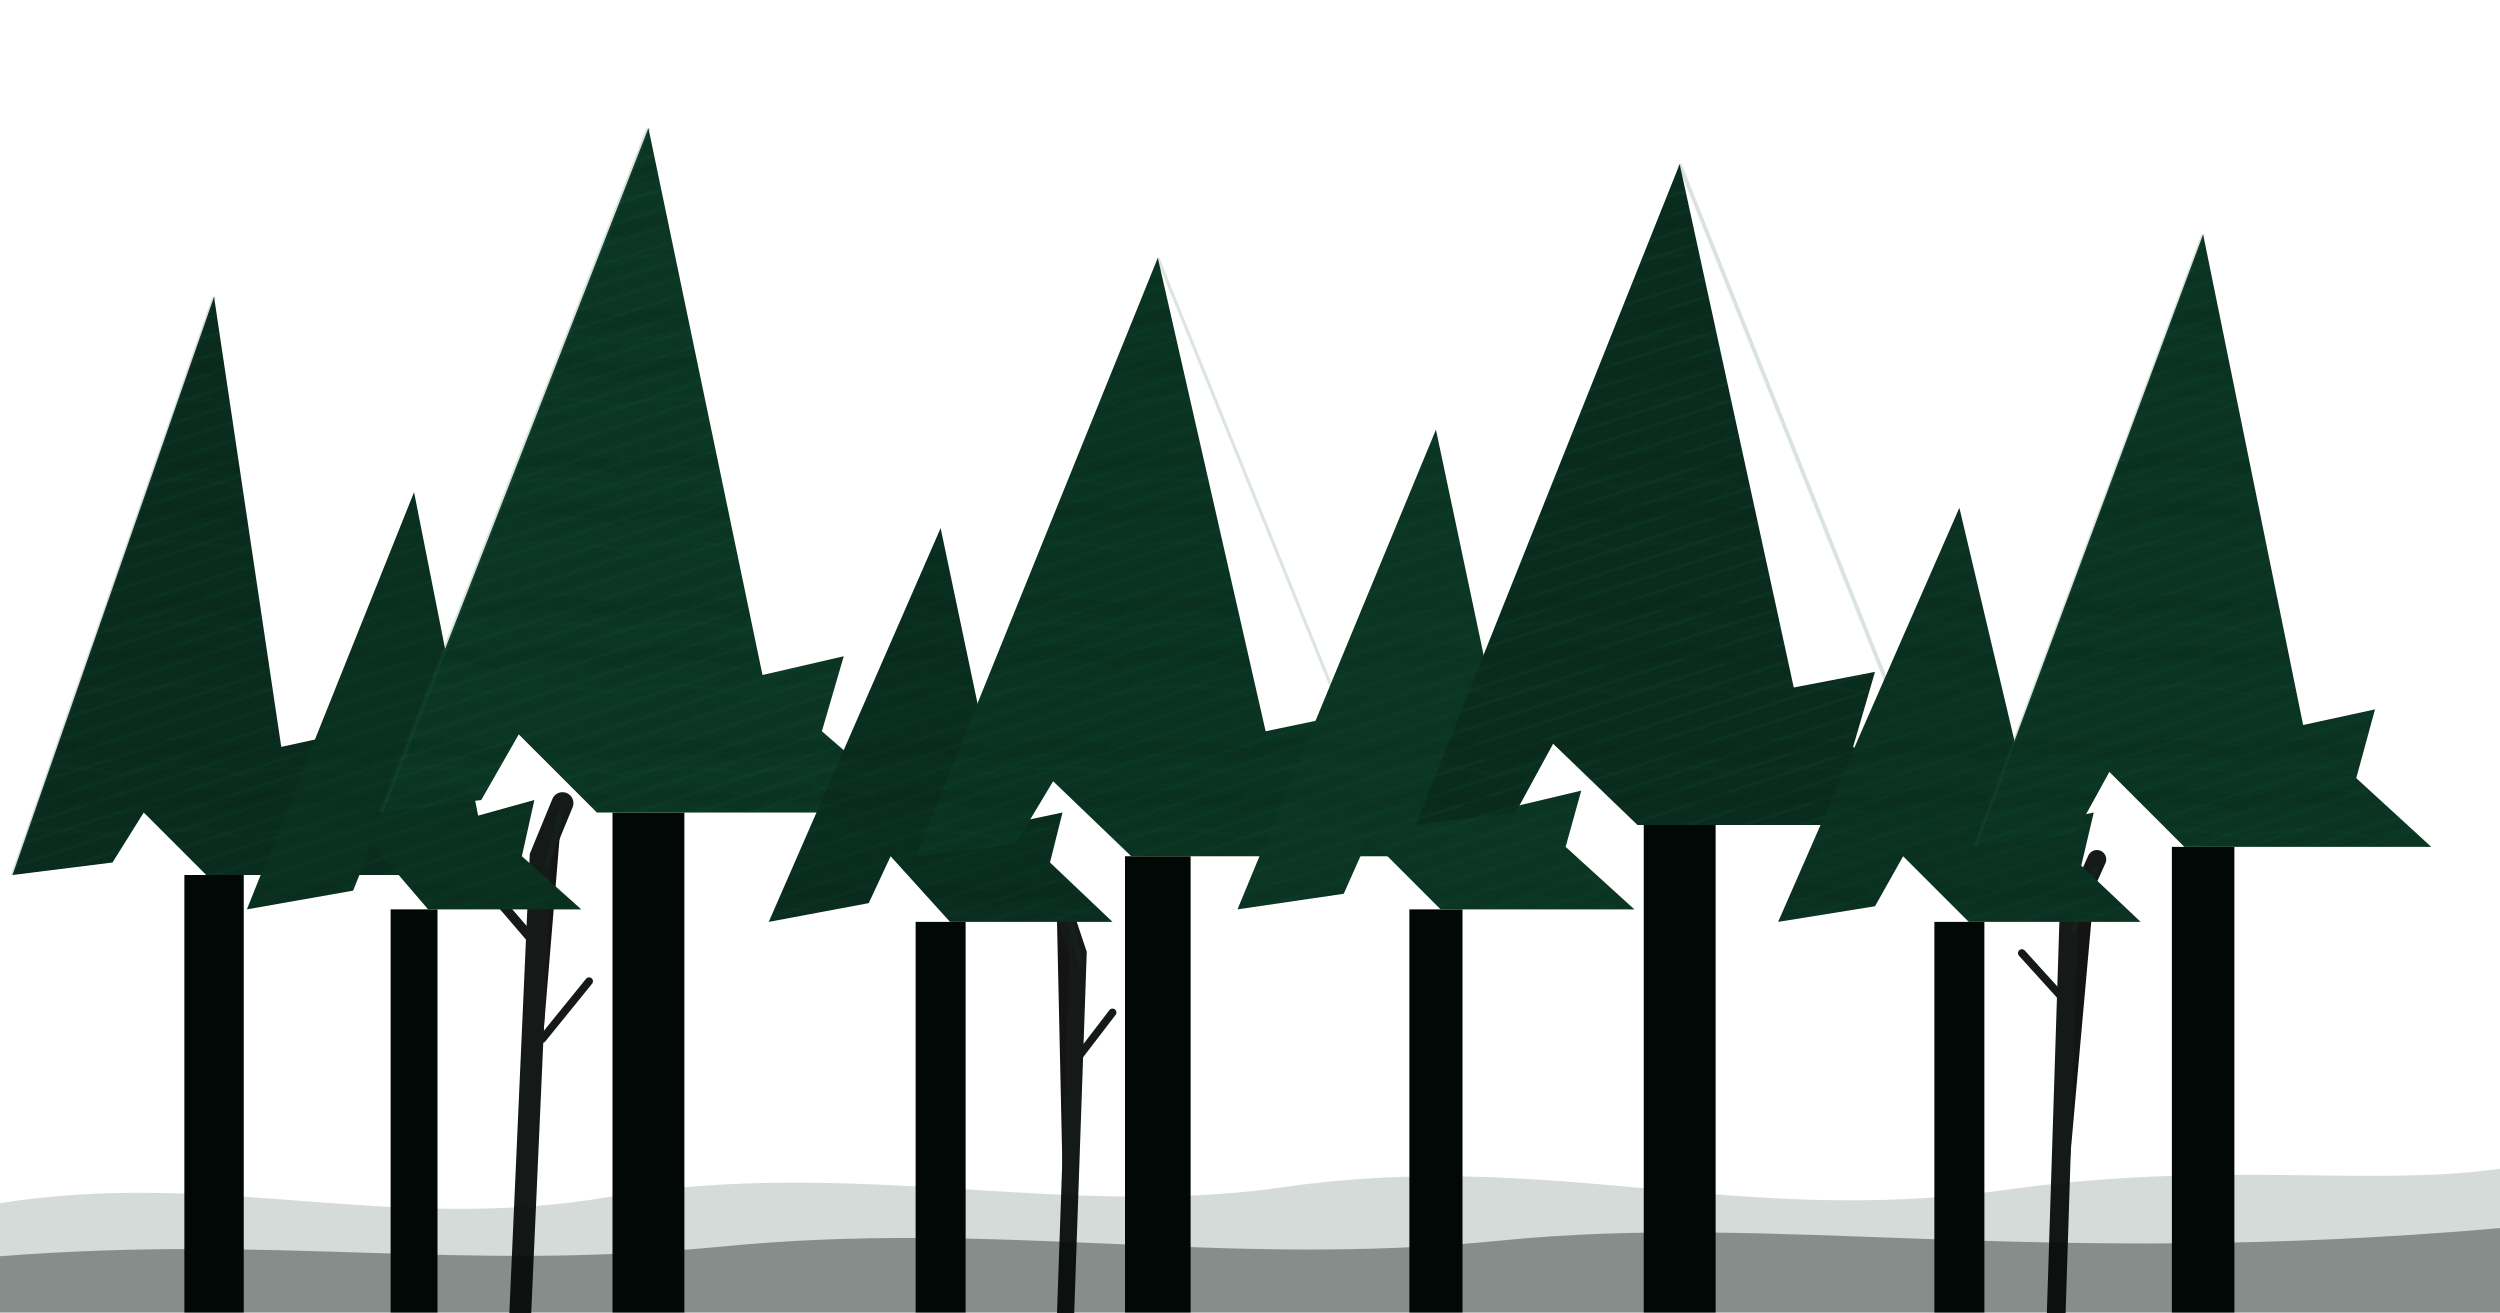
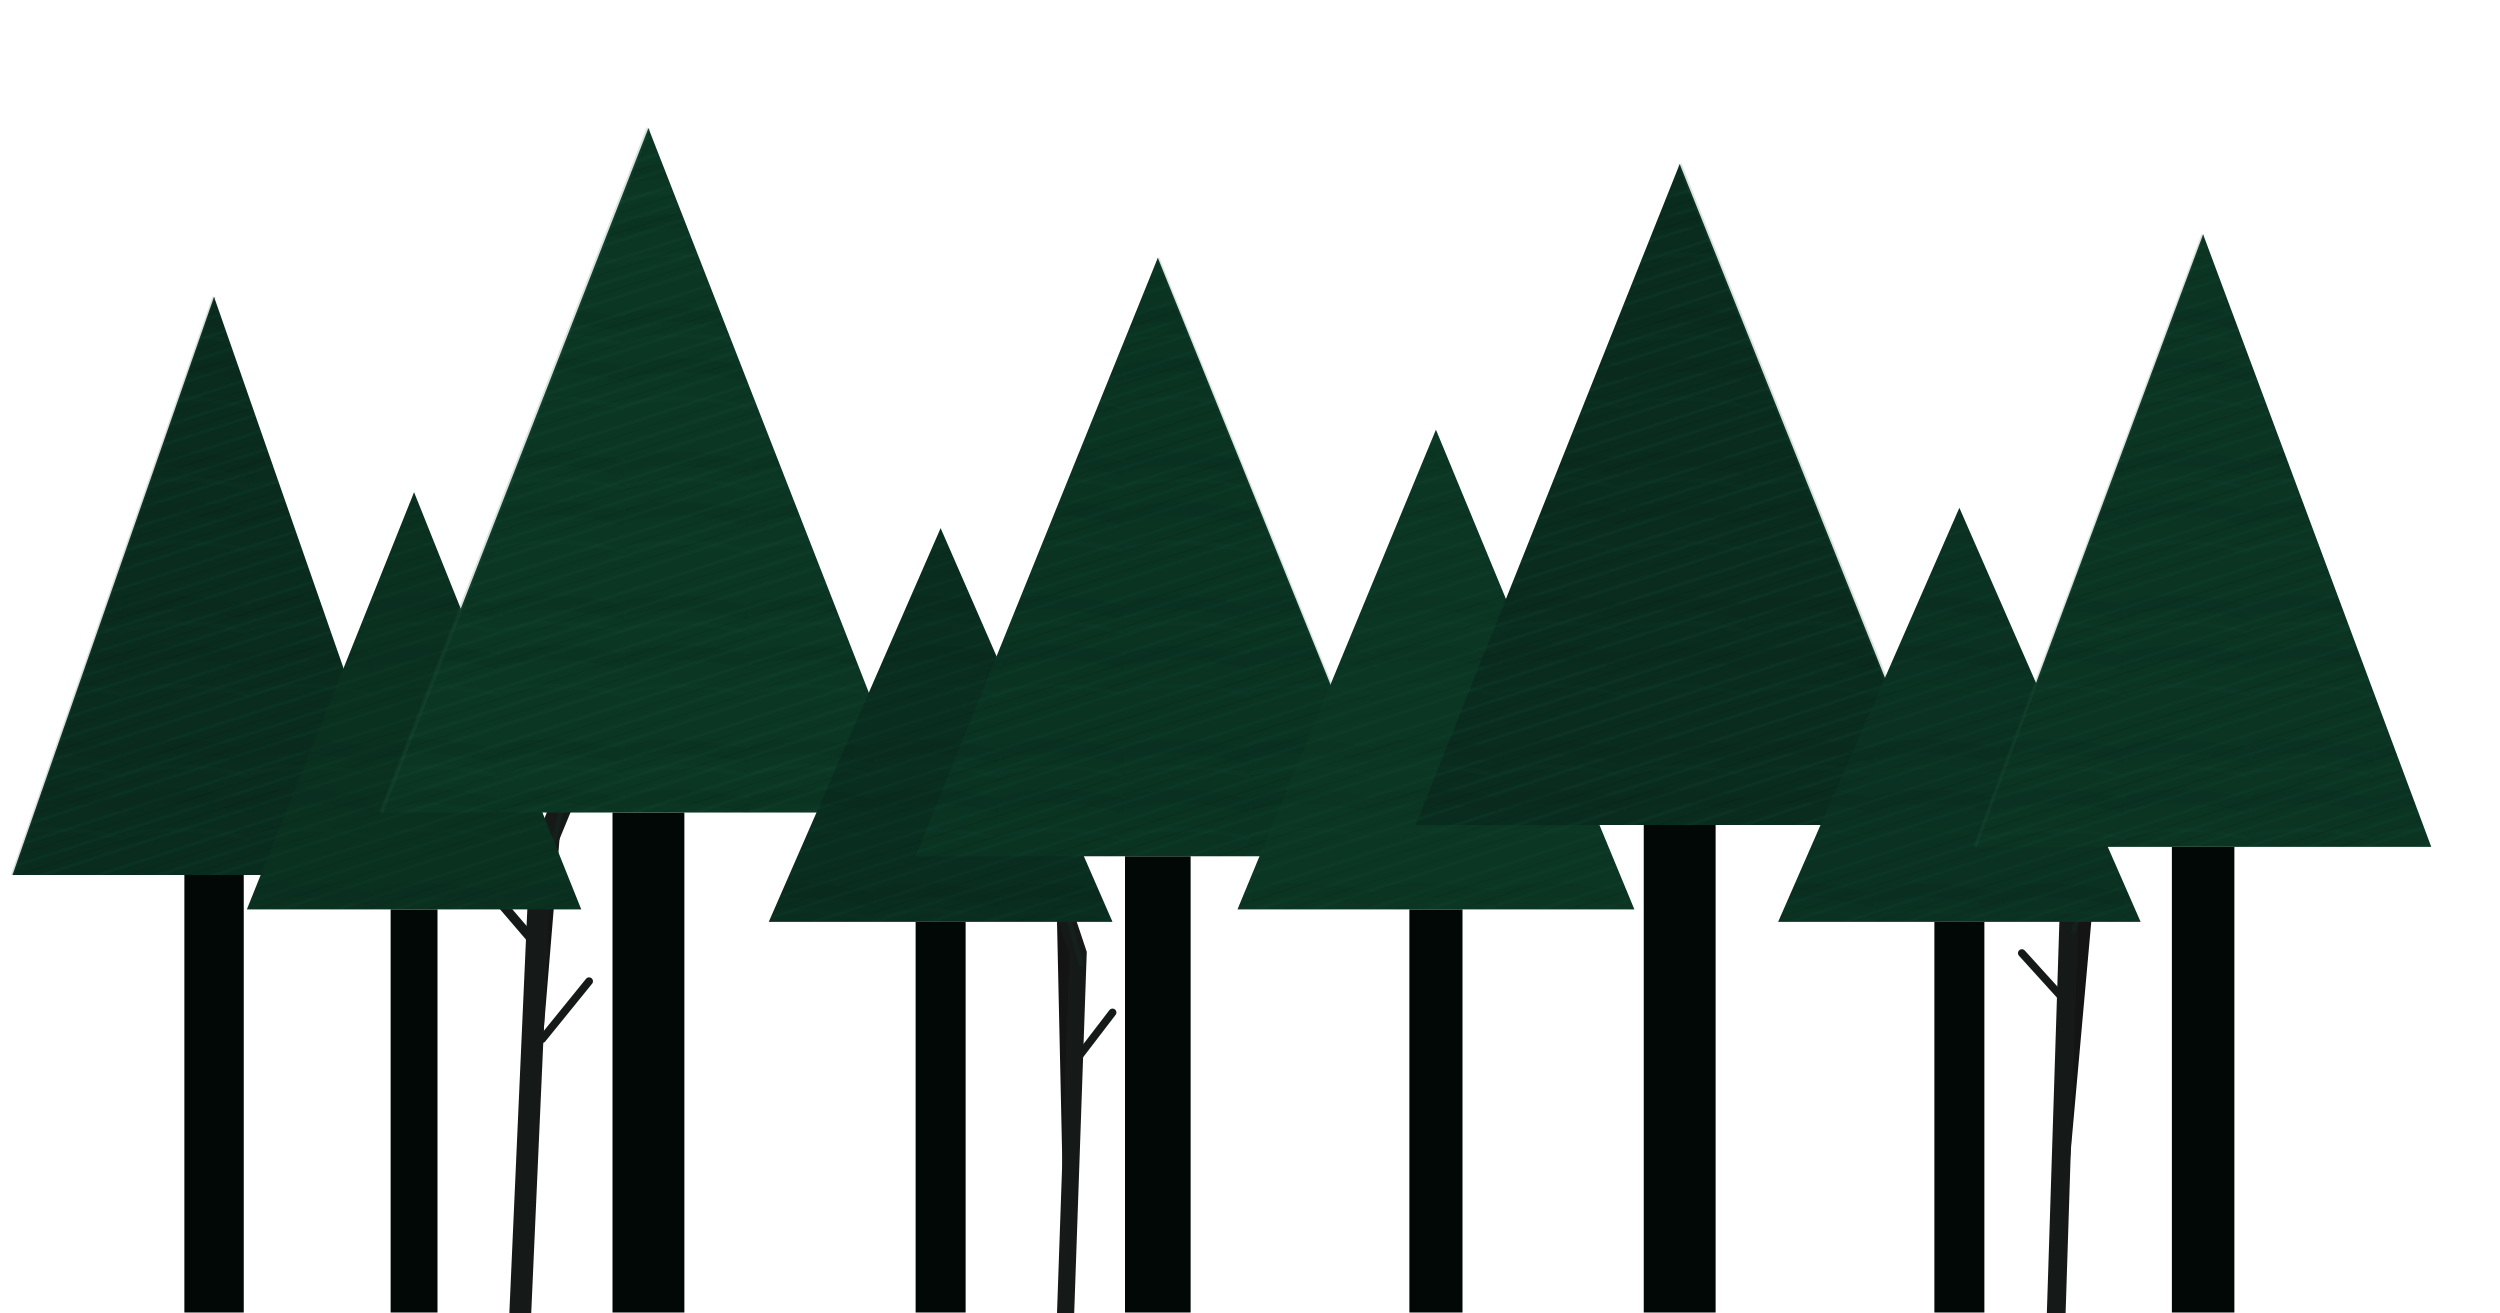
<svg xmlns="http://www.w3.org/2000/svg" viewBox="0 0 1600 840" preserveAspectRatio="none">
  <defs>
    <pattern id="needles-front" width="34" height="34" patternUnits="userSpaceOnUse" patternTransform="rotate(-18)">
      <path d="M0 8 H34 M0 20 H34 M0 31 H34" stroke="#176645" stroke-width="2" opacity="0.20" />
      <path d="M0 14 H34 M0 26 H34" stroke="#020a06" stroke-width="1" opacity="0.18" />
    </pattern>
    <pattern id="branch-shadow-front" width="80" height="92" patternUnits="userSpaceOnUse">
      <path d="M0 22 C18 16 42 16 80 24 M0 54 C26 47 54 49 80 56" fill="none" stroke="#020805" stroke-width="9" opacity="0.12" />
      <path d="M0 35 C30 28 58 31 80 37 M0 75 C24 69 52 70 80 77" fill="none" stroke="#1a6a49" stroke-width="3" opacity="0.08" />
    </pattern>
  </defs>
  <rect width="1600" height="840" fill="none" />
-   <path d="M0 770 C140 748 250 790 390 766 C545 740 680 780 820 760 C990 735 1110 785 1280 762 C1420 742 1515 760 1600 748 L1600 840 L0 840 Z" fill="#173728" opacity="0.18" />
-   <path d="M0 804 C180 790 290 814 460 798 C640 780 780 812 960 794 C1140 776 1300 812 1600 786 L1600 840 L0 840 Z" fill="#06100c" opacity="0.38" />
  <g stroke="#010604" stroke-linecap="round" opacity="0.92">
    <path d="M333 840 L346 548 L360 514" stroke-width="14" />
    <path d="M348 610 L318 575" stroke-width="6" />
    <path d="M347 665 L377 628" stroke-width="5" />
    <path d="M682 840 L690 610 L676 568" stroke-width="11" />
    <path d="M689 678 L712 648" stroke-width="5" />
    <path d="M1316 840 L1324 590 L1342 550" stroke-width="12" />
    <path d="M1323 642 L1294 610" stroke-width="5" />
  </g>
  <g stroke="#143f2e" stroke-linecap="round" opacity="0.18">
    <path d="M350 555 L359 520" stroke-width="3" />
    <path d="M692 617 L680 574" stroke-width="3" />
    <path d="M1327 596 L1341 556" stroke-width="3" />
  </g>
  <g>
    <rect x="118" y="560" width="38" height="280" fill="#010805" />
-     <polygon fill="#092c1e" points="137,190 8,560 72,552 92,520 132,560 266,560 214,512 226,468 180,478" />
-     <polygon fill="url(#needles-front)" opacity="0.48" points="137,190 8,560 72,552 92,520 132,560 266,560 214,512 226,468 180,478" />
-     <polygon fill="url(#branch-shadow-front)" opacity="0.44" points="137,190 8,560 72,552 92,520 132,560 266,560 214,512 226,468 180,478" />
+     <polygon fill="#092c1e" points="137,190 8,560 266,560" />
+     <polygon fill="url(#needles-front)" opacity="0.48" points="137,190 8,560 266,560" />
+     <polygon fill="url(#branch-shadow-front)" opacity="0.44" points="137,190 8,560 266,560" />
    <polyline points="137,190 8,560" fill="none" stroke="#214f3d" stroke-width="2" opacity="0.18" />
    <rect x="250" y="582" width="30" height="258" fill="#010805" />
-     <polygon fill="#0a3020" points="265,315 158,582 226,570 238,540 274,582 372,582 334,548 342,512 306,522" />
-     <polygon fill="url(#needles-front)" opacity="0.40" points="265,315 158,582 226,570 238,540 274,582 372,582 334,548 342,512 306,522" />
-     <polygon fill="url(#branch-shadow-front)" opacity="0.36" points="265,315 158,582 226,570 238,540 274,582 372,582 334,548 342,512 306,522" />
+     <polygon fill="#0a3020" points="265,315 158,582 372,582" />
+     <polygon fill="url(#needles-front)" opacity="0.40" points="265,315 158,582 372,582" />
+     <polygon fill="url(#branch-shadow-front)" opacity="0.36" points="265,315 158,582 372,582" />
    <rect x="392" y="520" width="46" height="320" fill="#010805" />
-     <polygon fill="#0b3624" points="415,82 244,520 308,512 332,470 382,520 586,520 526,468 540,420 488,432" />
-     <polygon fill="url(#needles-front)" opacity="0.50" points="415,82 244,520 308,512 332,470 382,520 586,520 526,468 540,420 488,432" />
-     <polygon fill="url(#branch-shadow-front)" opacity="0.46" points="415,82 244,520 308,512 332,470 382,520 586,520 526,468 540,420 488,432" />
+     <polygon fill="#0b3624" points="415,82 244,520 586,520" />
+     <polygon fill="url(#needles-front)" opacity="0.50" points="415,82 244,520 586,520" />
+     <polygon fill="url(#branch-shadow-front)" opacity="0.46" points="415,82 244,520 586,520" />
    <polyline points="415,82 244,520" fill="none" stroke="#28624a" stroke-width="2.5" opacity="0.18" />
    <rect x="586" y="590" width="32" height="250" fill="#010805" />
-     <polygon fill="#092d1f" points="602,338 492,590 556,578 570,548 608,590 712,590 672,552 680,520 642,528" />
-     <polygon fill="url(#needles-front)" opacity="0.38" points="602,338 492,590 556,578 570,548 608,590 712,590 672,552 680,520 642,528" />
-     <polygon fill="url(#branch-shadow-front)" opacity="0.34" points="602,338 492,590 556,578 570,548 608,590 712,590 672,552 680,520 642,528" />
+     <polygon fill="#092d1f" points="602,338 492,590 712,590" />
+     <polygon fill="url(#needles-front)" opacity="0.38" points="602,338 492,590 712,590" />
+     <polygon fill="url(#branch-shadow-front)" opacity="0.34" points="602,338 492,590 712,590" />
    <rect x="720" y="548" width="42" height="292" fill="#010805" />
-     <polygon fill="#0a3322" points="741,165 586,548 650,540 674,500 724,548 896,548 846,502 858,458 810,468" />
-     <polygon fill="url(#needles-front)" opacity="0.48" points="741,165 586,548 650,540 674,500 724,548 896,548 846,502 858,458 810,468" />
-     <polygon fill="url(#branch-shadow-front)" opacity="0.44" points="741,165 586,548 650,540 674,500 724,548 896,548 846,502 858,458 810,468" />
+     <polygon fill="#0a3322" points="741,165 586,548 896,548" />
+     <polygon fill="url(#needles-front)" opacity="0.48" points="741,165 586,548 896,548" />
+     <polygon fill="url(#branch-shadow-front)" opacity="0.44" points="741,165 586,548 896,548" />
    <polyline points="896,548 741,165" fill="none" stroke="#1f5a43" stroke-width="2" opacity="0.16" />
    <rect x="902" y="582" width="34" height="258" fill="#010805" />
-     <polygon fill="#0b3624" points="919,275 792,582 860,572 876,536 922,582 1046,582 1002,542 1012,506 970,516" />
-     <polygon fill="url(#needles-front)" opacity="0.42" points="919,275 792,582 860,572 876,536 922,582 1046,582 1002,542 1012,506 970,516" />
-     <polygon fill="url(#branch-shadow-front)" opacity="0.38" points="919,275 792,582 860,572 876,536 922,582 1046,582 1002,542 1012,506 970,516" />
+     <polygon fill="#0b3624" points="919,275 792,582 1046,582" />
+     <polygon fill="url(#needles-front)" opacity="0.42" points="919,275 792,582 1046,582" />
+     <polygon fill="url(#branch-shadow-front)" opacity="0.38" points="919,275 792,582 1046,582" />
    <rect x="1052" y="528" width="46" height="312" fill="#010805" />
-     <polygon fill="#092c1e" points="1075,105 906,528 970,520 994,476 1048,528 1244,528 1186,478 1200,430 1148,440" />
-     <polygon fill="url(#needles-front)" opacity="0.50" points="1075,105 906,528 970,520 994,476 1048,528 1244,528 1186,478 1200,430 1148,440" />
-     <polygon fill="url(#branch-shadow-front)" opacity="0.46" points="1075,105 906,528 970,520 994,476 1048,528 1244,528 1186,478 1200,430 1148,440" />
+     <polygon fill="#092c1e" points="1075,105 906,528 1244,528" />
+     <polygon fill="url(#needles-front)" opacity="0.50" points="1075,105 906,528 1244,528" />
+     <polygon fill="url(#branch-shadow-front)" opacity="0.46" points="1075,105 906,528 1244,528" />
    <polyline points="1244,528 1075,105" fill="none" stroke="#245a43" stroke-width="2.5" opacity="0.17" />
    <rect x="1238" y="590" width="32" height="250" fill="#010805" />
-     <polygon fill="#0a3121" points="1254,325 1138,590 1200,580 1218,548 1260,590 1370,590 1332,554 1340,520 1302,528" />
-     <polygon fill="url(#needles-front)" opacity="0.40" points="1254,325 1138,590 1200,580 1218,548 1260,590 1370,590 1332,554 1340,520 1302,528" />
-     <polygon fill="url(#branch-shadow-front)" opacity="0.34" points="1254,325 1138,590 1200,580 1218,548 1260,590 1370,590 1332,554 1340,520 1302,528" />
+     <polygon fill="#0a3121" points="1254,325 1138,590 1370,590" />
+     <polygon fill="url(#needles-front)" opacity="0.40" points="1254,325 1138,590 1370,590" />
+     <polygon fill="url(#branch-shadow-front)" opacity="0.34" points="1254,325 1138,590 1370,590" />
    <rect x="1390" y="542" width="40" height="298" fill="#010805" />
-     <polygon fill="#0b3423" points="1410,150 1264,542 1328,534 1350,494 1398,542 1556,542 1508,498 1520,454 1474,464" />
-     <polygon fill="url(#needles-front)" opacity="0.48" points="1410,150 1264,542 1328,534 1350,494 1398,542 1556,542 1508,498 1520,454 1474,464" />
-     <polygon fill="url(#branch-shadow-front)" opacity="0.44" points="1410,150 1264,542 1328,534 1350,494 1398,542 1556,542 1508,498 1520,454 1474,464" />
+     <polygon fill="#0b3423" points="1410,150 1264,542 1556,542" />
+     <polygon fill="url(#needles-front)" opacity="0.48" points="1410,150 1264,542 1556,542" />
+     <polygon fill="url(#branch-shadow-front)" opacity="0.44" points="1410,150 1264,542 1556,542" />
    <polyline points="1410,150 1264,542" fill="none" stroke="#265e47" stroke-width="2" opacity="0.18" />
  </g>
</svg>
